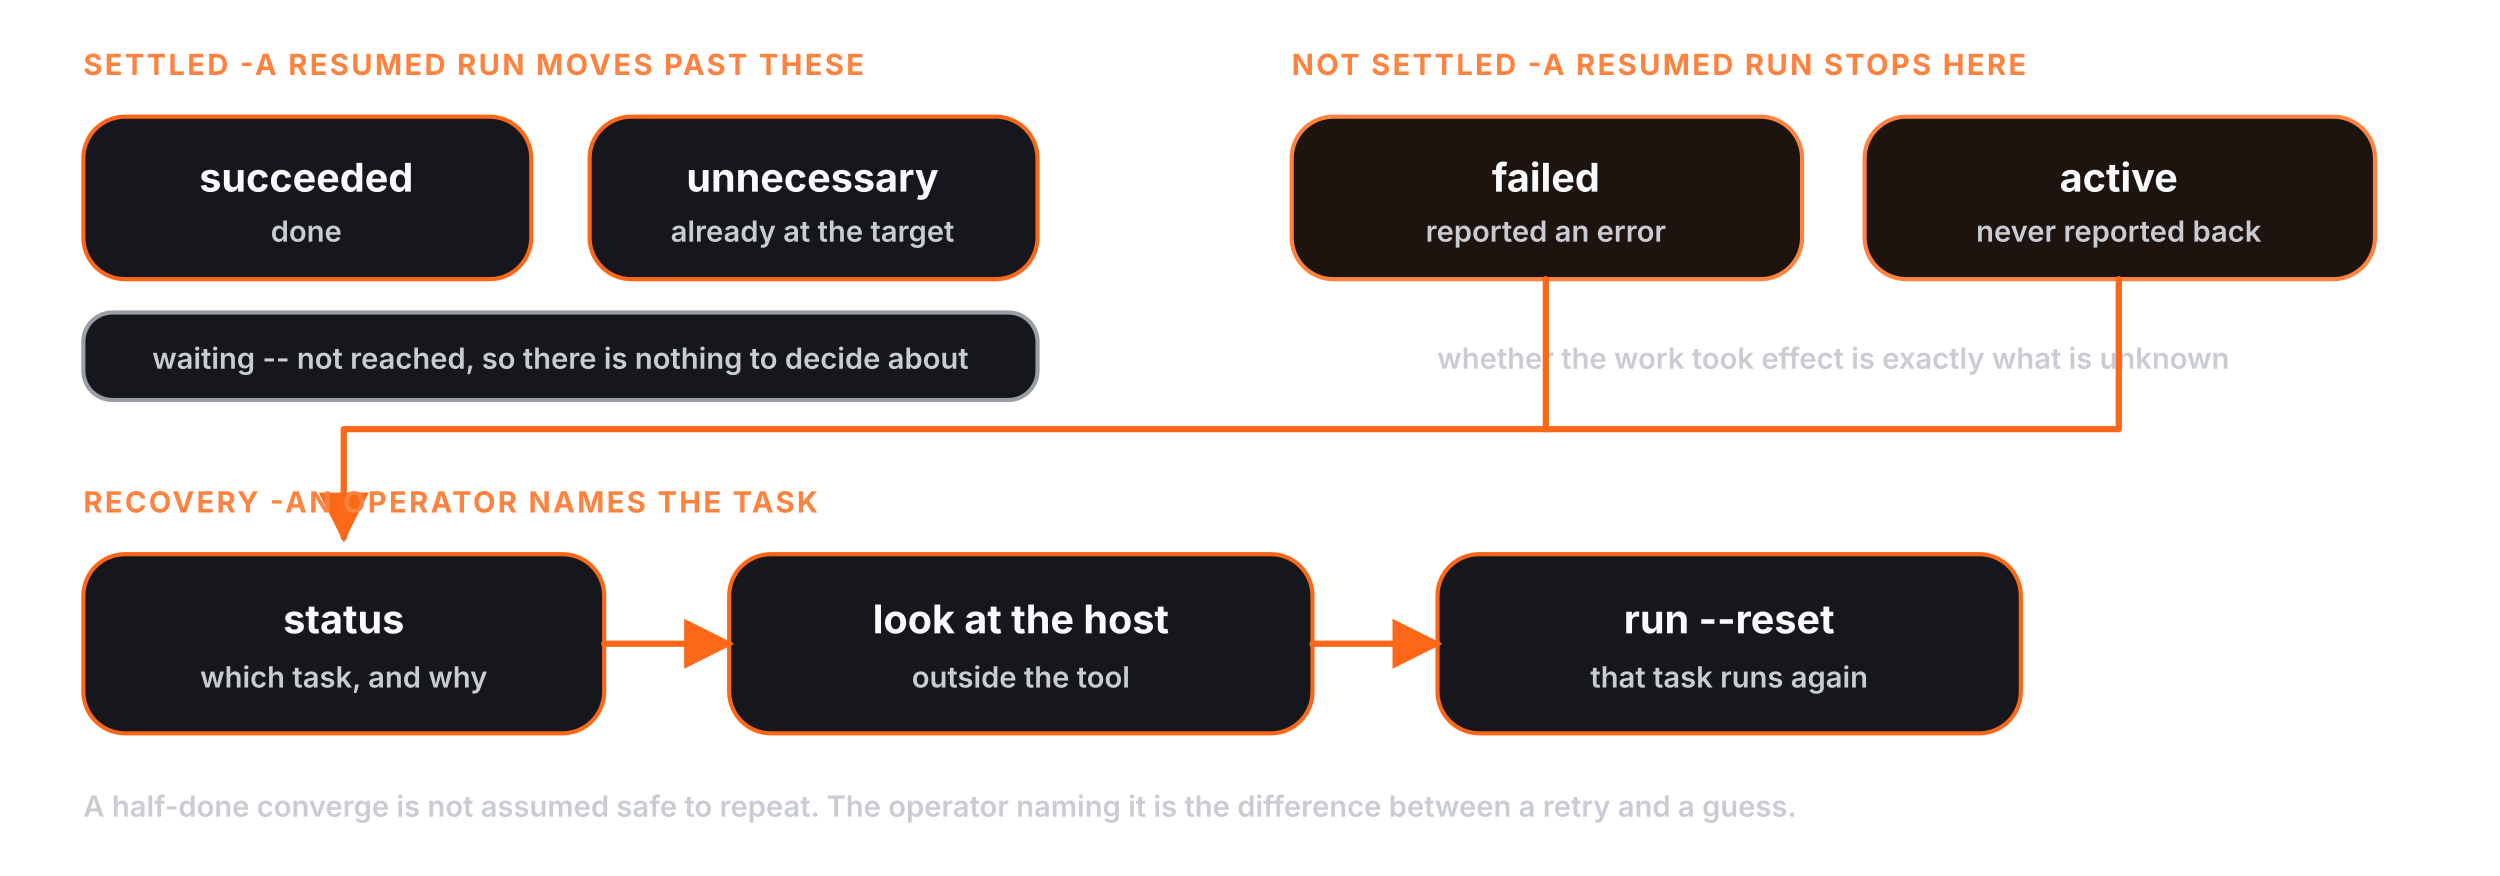
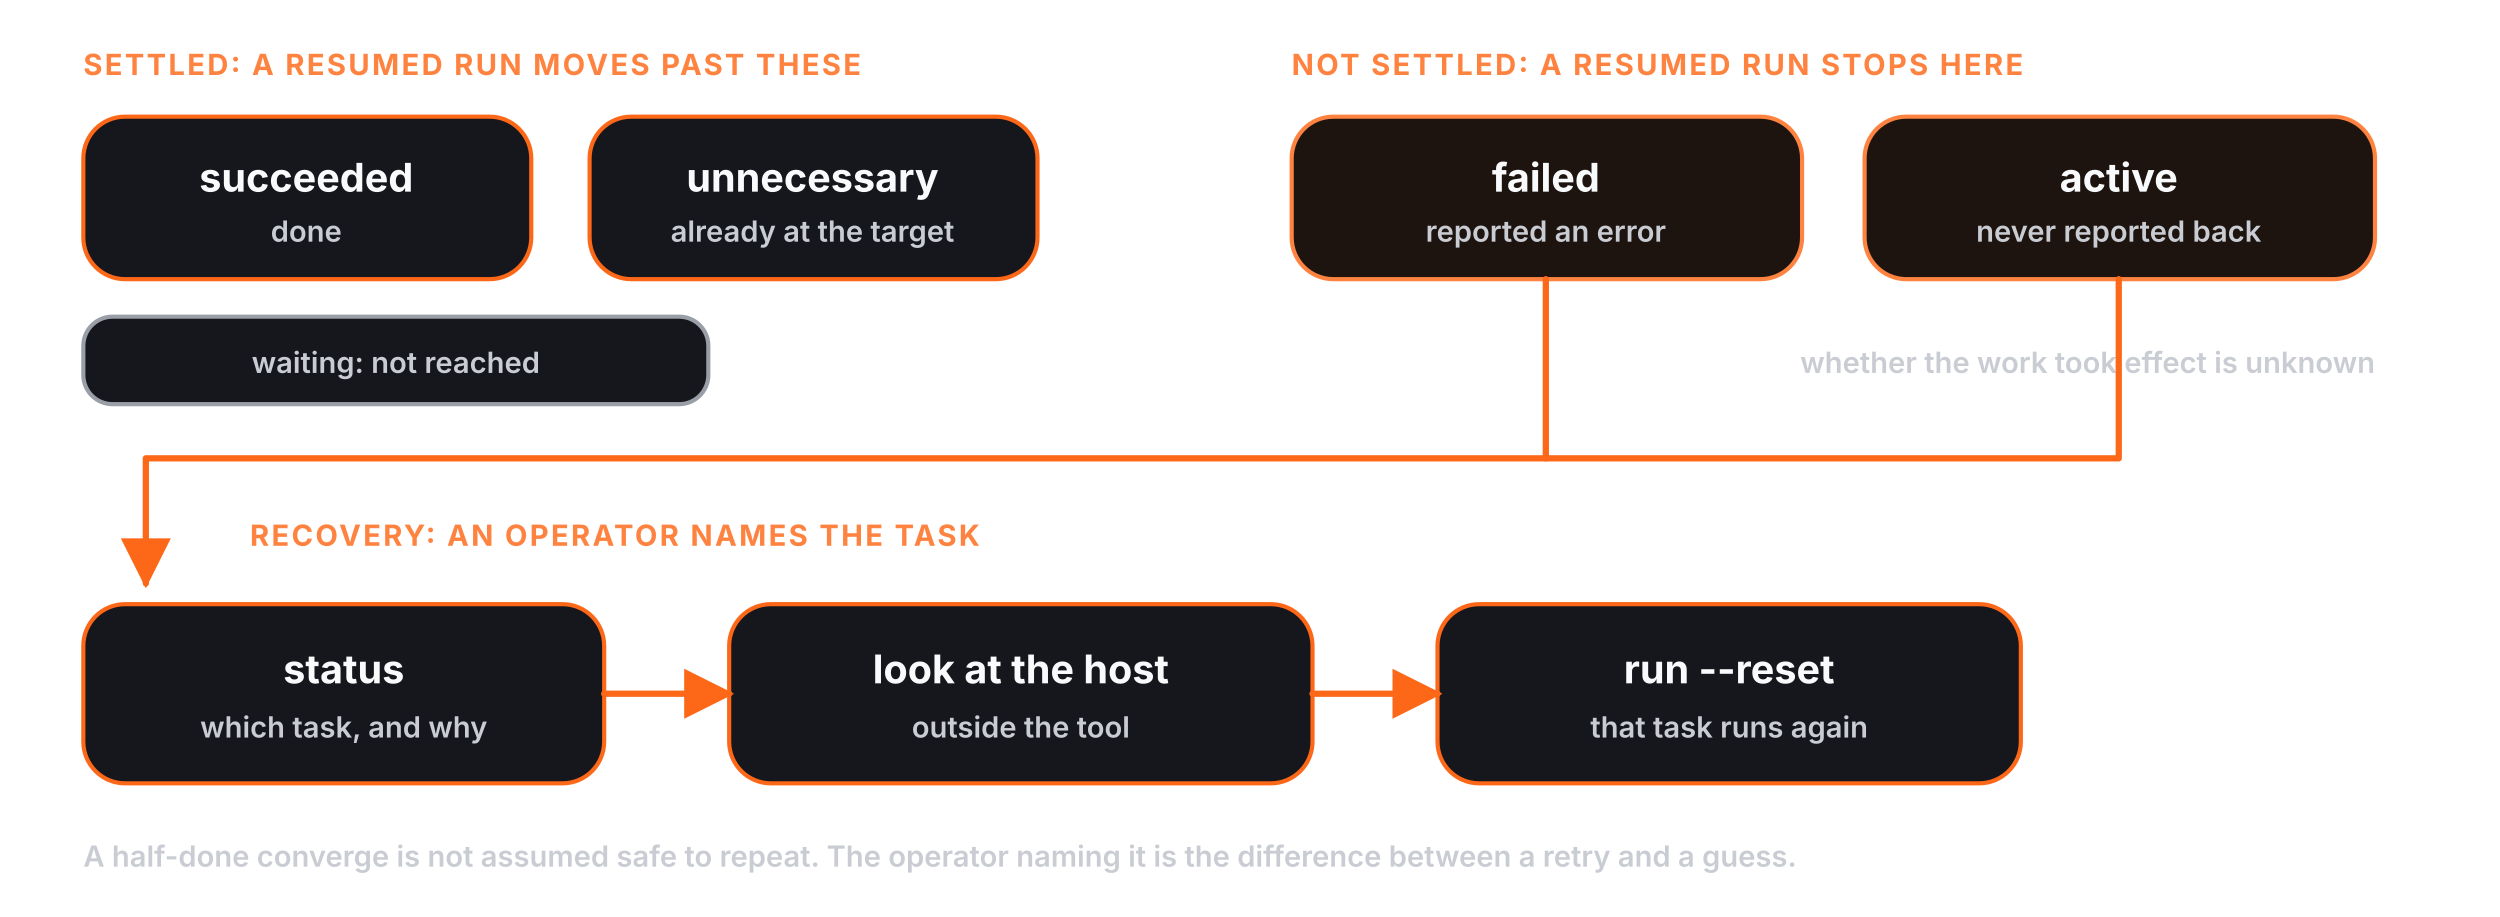
- <svg xmlns="http://www.w3.org/2000/svg" viewBox="0 0 1200 420" role="img" aria-labelledby="title desc">
+ <svg xmlns="http://www.w3.org/2000/svg" viewBox="0 0 1200 440" role="img" aria-labelledby="title desc">
  <defs>
    <style>
      .t{font-family:Inter,ui-sans-serif,system-ui,-apple-system,"Segoe UI",sans-serif}
      .label{font-size:19px;font-weight:700;fill:#f8fafc}
      .small{font-size:14px;font-weight:600;fill:#c9ccd3}
      .micro{font-size:14px;font-weight:700;fill:#ff8340;letter-spacing:.08em}
      .line{fill:none;stroke:#fc6718;stroke-width:3;stroke-linecap:round;stroke-linejoin:round}
      .card{fill:#15171c;stroke:#fc6718;stroke-width:2}
      .quiet{fill:#15171c;stroke:#9a9ea6;stroke-width:2}
      .stop{fill:#1d1410;stroke:#ff8340;stroke-width:2}
    </style>
    <marker id="arrow" viewBox="0 0 10 10" refX="9" refY="5" markerWidth="8" markerHeight="8" orient="auto">
      <path d="M0 0l10 5-10 5z" fill="#fc6718" />
    </marker>
  </defs>
  <g class="t">
-     <text x="40" y="36" class="micro">SETTLED -A RESUMED RUN MOVES PAST THESE</text>
+     <text x="40" y="36" class="micro">SETTLED: A RESUMED RUN MOVES PAST THESE</text>
    <rect x="40" y="56" width="215" height="78" rx="20" class="card" />
    <rect x="283" y="56" width="215" height="78" rx="20" class="card" />
    <g text-anchor="middle">
      <text x="147" y="92" class="label">succeeded</text>
      <text x="147" y="116" class="small">done</text>
      <text x="390" y="92" class="label">unnecessary</text>
      <text x="390" y="116" class="small">already at the target</text>
    </g>
-     <rect x="40" y="150" width="458" height="42" rx="14" class="quiet" />
-     <text x="269" y="177" text-anchor="middle" class="small">waiting -- not reached, so there is nothing to decide about</text>
-     <text x="620" y="36" class="micro">NOT SETTLED -A RESUMED RUN STOPS HERE</text>
+     <rect x="40" y="152" width="300" height="42" rx="14" class="quiet" />
+     <text x="190" y="179" text-anchor="middle" class="small">waiting: not reached</text>
+     <text x="620" y="36" class="micro">NOT SETTLED: A RESUMED RUN STOPS HERE</text>
    <rect x="620" y="56" width="245" height="78" rx="20" class="stop" />
    <rect x="895" y="56" width="245" height="78" rx="20" class="stop" />
    <g text-anchor="middle">
      <text x="742" y="92" class="label">failed</text>
      <text x="742" y="116" class="small">reported an error</text>
      <text x="1017" y="92" class="label">active</text>
      <text x="1017" y="116" class="small">never reported back</text>
    </g>
-     <text x="880" y="177" text-anchor="middle" class="small">whether the work took effect is exactly what is unknown</text>
-     <path class="line" d="M1017 134V206H742" />
-     <path class="line" marker-end="url(#arrow)" d="M742 134V206H165V258" />
-     <text x="40" y="246" class="micro">RECOVERY -AN OPERATOR NAMES THE TASK</text>
-     <rect x="40" y="266" width="250" height="86" rx="20" class="card" />
-     <rect x="350" y="266" width="280" height="86" rx="20" class="card" />
-     <rect x="690" y="266" width="280" height="86" rx="20" class="card" />
-     <path class="line" marker-end="url(#arrow)" d="M290 309H350" />
-     <path class="line" marker-end="url(#arrow)" d="M630 309H690" />
+     <text x="1140" y="179" text-anchor="end" class="small">whether the work took effect is unknown</text>
+     <path class="line" d="M1017 134V220H742" />
+     <path class="line" marker-end="url(#arrow)" d="M742 134V220H70V280" />
+     <text x="120" y="262" class="micro">RECOVERY: AN OPERATOR NAMES THE TASK</text>
+     <rect x="40" y="290" width="250" height="86" rx="20" class="card" />
+     <rect x="350" y="290" width="280" height="86" rx="20" class="card" />
+     <rect x="690" y="290" width="280" height="86" rx="20" class="card" />
+     <path class="line" marker-end="url(#arrow)" d="M290 333H350" />
+     <path class="line" marker-end="url(#arrow)" d="M630 333H690" />
    <g text-anchor="middle">
-       <text x="165" y="304" class="label">status</text>
-       <text x="165" y="330" class="small">which task, and why</text>
-       <text x="490" y="304" class="label">look at the host</text>
-       <text x="490" y="330" class="small">outside the tool</text>
-       <text x="830" y="304" class="label">run --reset</text>
-       <text x="830" y="330" class="small">that task runs again</text>
+       <text x="165" y="328" class="label">status</text>
+       <text x="165" y="354" class="small">which task, and why</text>
+       <text x="490" y="328" class="label">look at the host</text>
+       <text x="490" y="354" class="small">outside the tool</text>
+       <text x="830" y="328" class="label">run --reset</text>
+       <text x="830" y="354" class="small">that task runs again</text>
    </g>
-     <text x="40" y="392" class="small">A half-done converge is not assumed safe to repeat. The operator naming it is the difference between a retry and a guess.</text>
+     <text x="40" y="416" class="small">A half-done converge is not assumed safe to repeat. The operator naming it is the difference between a retry and a guess.</text>
  </g>
</svg>
